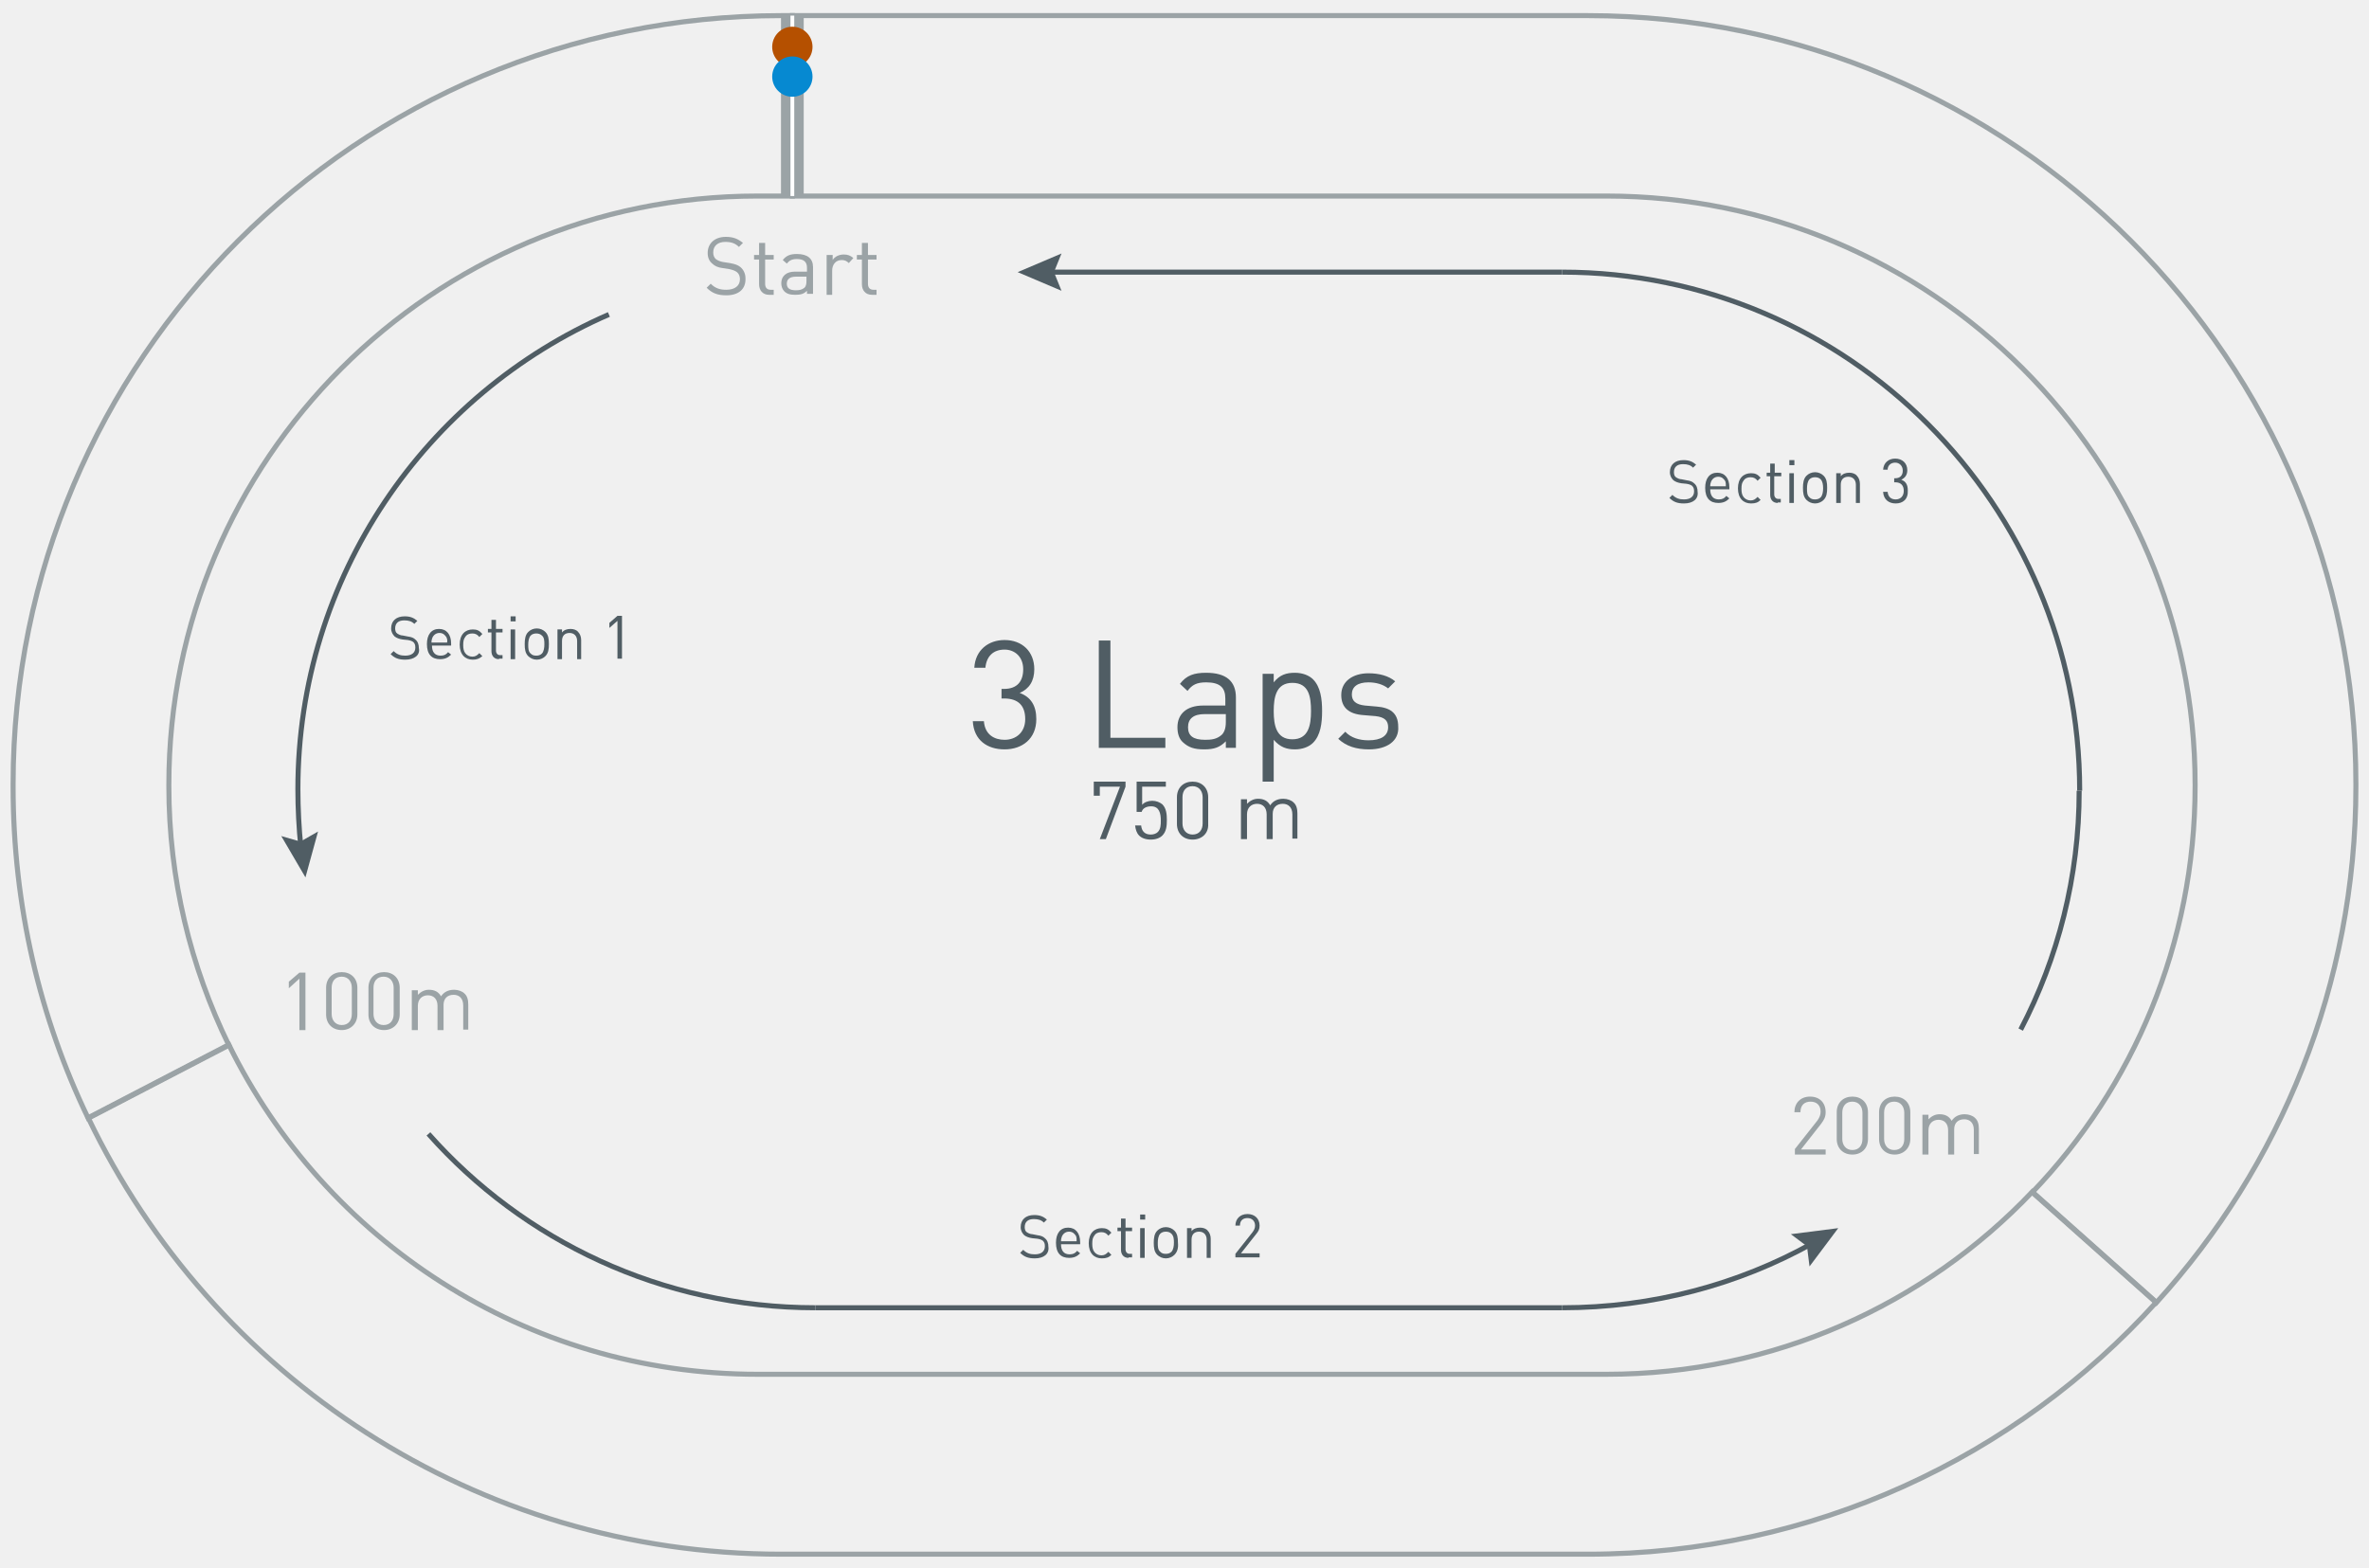
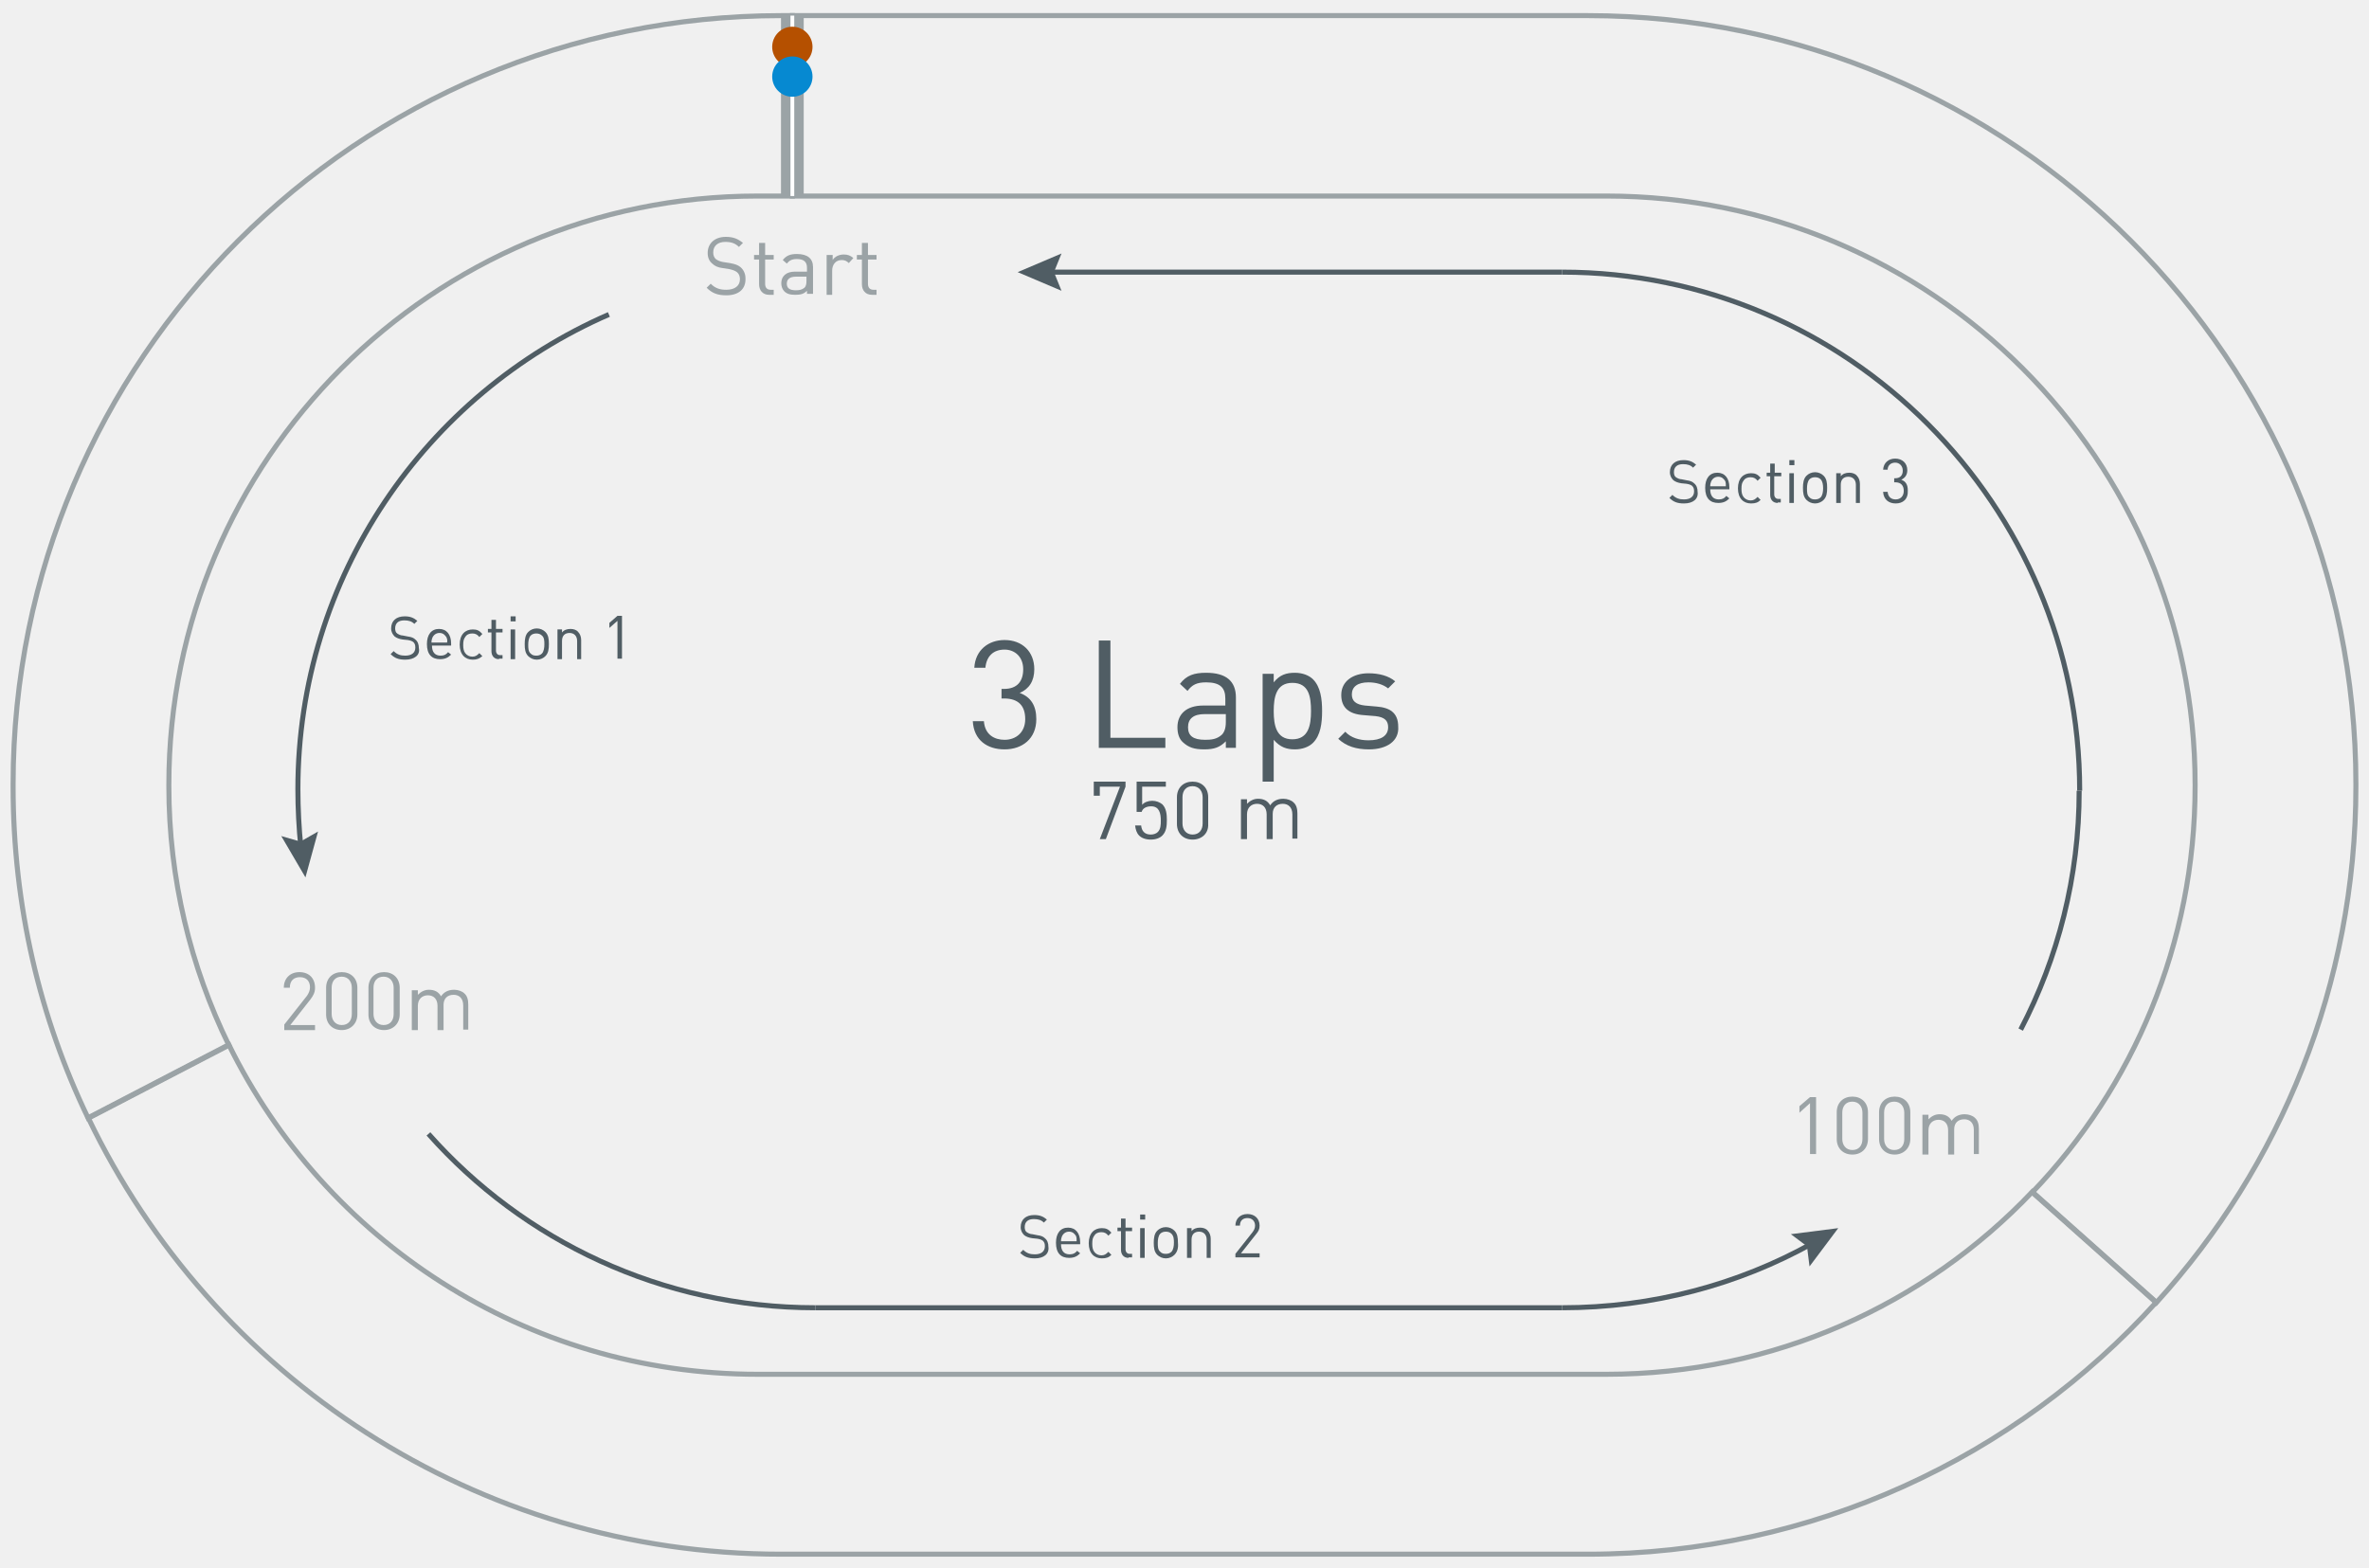
<svg xmlns="http://www.w3.org/2000/svg" version="1.1" x="0px" y="0px" viewBox="0 0 470 311" enable-background="new 0 0 470 311" xml:space="preserve">
  <g id="Layer_0">
    <g id="start">
      <g>
        <path fill="none" stroke="#9BA3A6" stroke-miterlimit="10" d="M318.7,272.7H150.3c-46.1,0-85.9-26.7-104.9-65.4l-27.9,14.5     c24.6,51.3,76.9,86.6,137.5,86.6H315c44.7,0,85-19.3,112.8-50l-24.6-21.9C381.9,258.9,351.9,272.7,318.7,272.7z" />
        <path fill="none" stroke="#9BA3A6" stroke-miterlimit="10" d="M33.5,156v-0.3c0-64.5,52.3-116.8,116.8-116.8h6.9V3.1H155     C70.9,3.1,2.6,71.4,2.6,155.6v0.5c0,23.6,5.3,45.9,14.9,65.8l27.9-14.5C37.8,191.8,33.5,174.4,33.5,156z" />
        <path fill="none" stroke="#9BA3A6" stroke-miterlimit="10" d="M467.4,155.6C467.4,71.4,399.1,3.1,315,3.1H157.2v35.8h161.5     c64.5,0,116.8,52.3,116.8,116.8v0.3c0,31.3-12.3,59.7-32.3,80.6l24.6,21.9c24.6-27.1,39.6-63,39.6-102.5V155.6z" />
        <g>
          <line fill="none" stroke="#9BA3A6" stroke-width="4.507" stroke-miterlimit="10" x1="157.2" y1="38.9" x2="157.2" y2="3.1" />
          <line fill="none" stroke="#FFFFFF" stroke-width="0.751" stroke-miterlimit="10" x1="157.2" y1="38.9" x2="157.2" y2="3.1" />
        </g>
      </g>
      <circle fill="#B55000" cx="157.2" cy="9.3" r="4" />
      <circle fill="#0689D1" cx="157.2" cy="15.2" r="4" />
    </g>
    <g>
      <g>
        <path fill="#505D64" d="M199.3,148.7c-3.4,0-6.1-1.8-6.3-5.6h2.2c0.2,2.7,2.1,3.7,4.1,3.7c2.3,0,4.1-1.5,4.1-4.1     c0-2.6-1.3-4.1-4.2-4.1h-0.5v-1.9h0.5c2.6,0,3.8-1.5,3.8-3.9c0-2.5-1.7-3.9-3.7-3.9c-2.3,0-3.6,1.4-3.8,3.6h-2.2     c0.2-3.5,2.8-5.5,6-5.5c3.5,0,5.9,2.3,5.9,5.8c0,2.3-1,3.9-2.9,4.7c2.2,0.8,3.3,2.5,3.3,5.2C205.6,146.6,202.8,148.7,199.3,148.7     z" />
        <path fill="#505D64" d="M218,148.5v-21.4h2.3v19.3h10.9v2H218z" />
        <path fill="#505D64" d="M243.2,148.5v-1.4c-1.2,1.2-2.3,1.6-4.3,1.6c-2,0-3.1-0.4-4.2-1.4c-0.8-0.7-1.1-1.8-1.1-3     c0-2.6,1.8-4.3,5.1-4.3h4.4v-1.4c0-2.1-1-3.2-3.8-3.2c-1.9,0-2.8,0.5-3.7,1.7l-1.5-1.4c1.3-1.7,2.8-2.2,5.2-2.2     c4,0,5.9,1.7,5.9,4.9v10H243.2z M243.2,141.7H239c-2.2,0-3.3,0.9-3.3,2.6c0,1.7,1,2.5,3.4,2.5c1.2,0,2.3-0.1,3.3-1     c0.5-0.5,0.8-1.3,0.8-2.5V141.7z" />
        <path fill="#505D64" d="M260.5,147.4c-0.8,0.8-2.1,1.3-3.6,1.3c-1.6,0-2.9-0.4-4.2-1.9v8.3h-2.2v-21.4h2.2v1.7     c1.2-1.5,2.5-1.9,4.2-1.9c1.5,0,2.8,0.5,3.6,1.3c1.5,1.5,1.8,3.9,1.8,6.3C262.3,143.5,262,145.9,260.5,147.4z M256.4,135.5     c-3.2,0-3.7,2.8-3.7,5.6s0.5,5.6,3.7,5.6c3.2,0,3.7-2.8,3.7-5.6S259.7,135.5,256.4,135.5z" />
        <path fill="#505D64" d="M271.6,148.7c-2.5,0-4.5-0.6-6.1-2.1l1.4-1.4c1.1,1.2,2.8,1.7,4.6,1.7c2.5,0,3.9-0.9,3.9-2.6     c0-1.3-0.7-2-2.5-2.2l-2.4-0.2c-2.9-0.2-4.4-1.5-4.4-4c0-2.7,2.3-4.3,5.4-4.3c2.1,0,4,0.5,5.3,1.6l-1.4,1.4     c-1-0.8-2.4-1.2-3.9-1.2c-2.2,0-3.3,0.9-3.3,2.4c0,1.3,0.8,2,2.6,2.2l2.3,0.2c2.6,0.2,4.3,1.2,4.3,4     C277.6,147,275.2,148.7,271.6,148.7z" />
      </g>
    </g>
    <g>
      <g>
        <path fill="#505D64" d="M219.4,166.5h-1.2l4-10.4h-4v1.8H217v-2.8h6.3v1L219.4,166.5z" />
        <path fill="#505D64" d="M230.6,165.8c-0.5,0.5-1.3,0.8-2.3,0.8c-1,0-1.8-0.3-2.3-0.8c-0.5-0.5-0.7-1.2-0.8-2h1.2     c0.1,1.1,0.7,1.8,1.9,1.8c0.6,0,1.1-0.2,1.4-0.5c0.6-0.6,0.6-1.5,0.6-2.3c0-1.4-0.3-2.8-1.9-2.8c-1,0-1.7,0.4-1.9,1.1h-1v-6h5.8     v1h-4.7v3.6c0.4-0.5,1.2-0.8,2-0.8c0.8,0,1.5,0.3,2,0.7c0.8,0.8,0.9,2,0.9,3.1C231.5,163.9,231.4,165,230.6,165.8z" />
        <path fill="#505D64" d="M236.6,166.6c-1.8,0-3.1-1.2-3.1-3.1v-5.3c0-1.9,1.3-3.1,3.1-3.1c1.8,0,3.1,1.2,3.1,3.1v5.3     C239.8,165.4,238.4,166.6,236.6,166.6z M238.6,158.2c0-1.2-0.7-2.2-2-2.2c-1.3,0-2,0.9-2,2.2v5.2c0,1.2,0.7,2.2,2,2.2     c1.3,0,2-0.9,2-2.2V158.2z" />
        <path fill="#505D64" d="M256.4,166.5v-4.9c0-1.4-0.8-2.1-1.9-2.1c-1.2,0-2,0.7-2,2v5h-1.2v-4.9c0-1.4-0.8-2.1-1.9-2.1     s-2,0.7-2,2.1v4.9h-1.2v-7.9h1.2v0.9c0.6-0.6,1.3-1,2.2-1c1.1,0,1.9,0.4,2.4,1.3c0.6-0.9,1.5-1.3,2.6-1.3c0.8,0,1.6,0.3,2,0.7     c0.6,0.5,0.8,1.3,0.8,2.2v5H256.4z" />
      </g>
    </g>
    <g>
      <g>
        <path fill="none" stroke="#505D64" stroke-miterlimit="10" d="M359.6,246.7c-14.7,8.2-31.7,12.8-49.7,12.8" />
        <g>
          <polygon fill="#505D64" points="355.3,244.9 358.5,247.3 359,251.3 364.7,243.7     " />
        </g>
      </g>
    </g>
    <path fill="none" stroke="#505D64" stroke-miterlimit="10" d="M161.8,259.5c-30.5,0-58-13.3-76.8-34.5" />
-     <path fill="none" stroke="#505D64" stroke-miterlimit="10" d="M309.9,259.5H161.8" />
+     <line fill="none" stroke="#505D64" stroke-miterlimit="10" x1="309.9" y1="259.5" x2="161.8" y2="259.5" />
    <g>
      <g>
        <path fill="none" stroke="#505D64" stroke-miterlimit="10" d="M59.7,168.2c-0.4-3.8-0.6-7.8-0.6-11.6" />
        <g>
          <polygon fill="#505D64" points="63.1,165 59.6,167 55.8,165.9 60.6,174.1     " />
        </g>
      </g>
    </g>
    <path fill="none" stroke="#505D64" stroke-miterlimit="10" d="M59.1,156.6c0-42.2,25.4-78.4,61.7-94.2" />
    <path fill="none" stroke="#505D64" stroke-miterlimit="10" d="M412.5,156.9c0,17.1-4.2,33.2-11.6,47.4" />
    <path fill="none" stroke="#505D64" stroke-miterlimit="10" d="M309.9,54c56.7,0,102.7,46.2,102.7,102.9" />
    <g>
      <g>
        <line fill="none" stroke="#505D64" stroke-miterlimit="10" x1="207.8" y1="54" x2="309.9" y2="54" />
        <g>
          <polygon fill="#505D64" points="210.6,57.7 209.1,54 210.6,50.3 201.9,54     " />
        </g>
      </g>
    </g>
    <g>
      <g>
        <path fill="#505D64" d="M80.4,130.9c-1.3,0-2.1-0.3-2.9-1.1l0.6-0.6c0.7,0.7,1.4,0.9,2.3,0.9c1.3,0,2-0.6,2-1.6     c0-0.5-0.1-0.8-0.4-1.1c-0.3-0.2-0.5-0.3-1.1-0.4l-1-0.1c-0.7-0.1-1.2-0.3-1.6-0.6c-0.4-0.4-0.7-0.9-0.7-1.6c0-1.5,1-2.4,2.7-2.4     c1.1,0,1.8,0.3,2.5,0.9l-0.6,0.6c-0.5-0.5-1.1-0.7-2-0.7c-1.2,0-1.8,0.6-1.8,1.6c0,0.4,0.1,0.8,0.4,1c0.3,0.2,0.7,0.4,1.1,0.4     l1,0.2c0.8,0.1,1.2,0.3,1.5,0.6c0.5,0.4,0.7,1,0.7,1.7C83.4,130,82.2,130.9,80.4,130.9z" />
        <path fill="#505D64" d="M85.7,128.1c0,1.3,0.6,2,1.7,2c0.7,0,1.1-0.2,1.5-0.7l0.6,0.5c-0.6,0.6-1.2,0.9-2.2,0.9     c-1.6,0-2.6-0.9-2.6-3c0-1.9,0.9-3,2.4-3c1.5,0,2.4,1.1,2.4,2.9v0.4H85.7z M88.6,126.5c-0.3-0.5-0.7-0.9-1.4-0.9     c-0.6,0-1.1,0.3-1.4,0.9c-0.1,0.3-0.2,0.5-0.2,1h3.1C88.8,127,88.7,126.8,88.6,126.5z" />
        <path fill="#505D64" d="M93.8,130.9c-1.5,0-2.6-1-2.6-3c0-2,1.1-3,2.6-3c0.8,0,1.3,0.2,1.9,0.9l-0.6,0.6     c-0.4-0.5-0.8-0.7-1.4-0.7c-0.6,0-1.1,0.2-1.4,0.7c-0.3,0.4-0.4,0.8-0.4,1.6c0,0.7,0.1,1.2,0.4,1.6c0.3,0.4,0.8,0.7,1.4,0.7     c0.6,0,0.9-0.2,1.4-0.7l0.6,0.6C95.1,130.7,94.6,130.9,93.8,130.9z" />
        <path fill="#505D64" d="M99,130.8c-1,0-1.5-0.7-1.5-1.6v-3.7h-0.7v-0.7h0.7v-1.8h0.9v1.8h1.3v0.7h-1.3v3.6c0,0.5,0.3,0.9,0.8,0.9     h0.5v0.7H99z" />
        <path fill="#505D64" d="M101.3,123.3v-1h1v1H101.3z M101.3,130.8v-5.9h0.9v5.9H101.3z" />
        <path fill="#505D64" d="M108.2,130.2c-0.4,0.4-1,0.7-1.7,0.7c-0.7,0-1.3-0.3-1.7-0.7c-0.6-0.6-0.7-1.4-0.7-2.4     c0-0.9,0.1-1.8,0.7-2.4c0.4-0.4,1-0.7,1.7-0.7c0.7,0,1.3,0.3,1.7,0.7c0.6,0.6,0.7,1.4,0.7,2.4     C108.9,128.8,108.8,129.6,108.2,130.2z M107.5,126.1c-0.3-0.3-0.7-0.4-1.1-0.4c-0.4,0-0.8,0.1-1.1,0.4c-0.4,0.4-0.5,1.2-0.5,1.8     c0,0.7,0,1.4,0.5,1.8c0.3,0.3,0.6,0.4,1.1,0.4c0.4,0,0.8-0.1,1.1-0.4c0.4-0.4,0.5-1.2,0.5-1.8C108,127.2,108,126.5,107.5,126.1z" />
        <path fill="#505D64" d="M114.5,130.8v-3.6c0-1-0.6-1.6-1.5-1.6s-1.5,0.5-1.5,1.6v3.6h-0.9v-5.9h0.9v0.6c0.4-0.5,1-0.7,1.7-0.7     c0.6,0,1.2,0.2,1.5,0.6c0.4,0.4,0.6,1,0.6,1.6v3.8H114.5z" />
        <path fill="#505D64" d="M122.5,130.8v-7.6l-1.6,1.4v-1l1.6-1.4h0.9v8.5H122.5z" />
      </g>
    </g>
    <g>
      <g>
        <path fill="#505D64" d="M205.3,249.7c-1.3,0-2.1-0.3-2.9-1.1l0.6-0.6c0.7,0.7,1.4,0.9,2.3,0.9c1.3,0,2-0.6,2-1.6     c0-0.5-0.1-0.8-0.4-1.1c-0.3-0.2-0.5-0.3-1.1-0.4l-1-0.1c-0.7-0.1-1.2-0.3-1.6-0.6c-0.4-0.4-0.7-0.9-0.7-1.6c0-1.5,1-2.4,2.7-2.4     c1.1,0,1.8,0.3,2.5,0.9l-0.6,0.6c-0.5-0.5-1.1-0.7-2-0.7c-1.2,0-1.8,0.6-1.8,1.6c0,0.4,0.1,0.8,0.4,1c0.3,0.2,0.7,0.4,1.1,0.4     l1,0.2c0.8,0.1,1.2,0.3,1.5,0.6c0.5,0.4,0.7,1,0.7,1.7C208.2,248.8,207.1,249.7,205.3,249.7z" />
        <path fill="#505D64" d="M210.5,246.9c0,1.3,0.6,2,1.7,2c0.7,0,1.1-0.2,1.5-0.7l0.6,0.5c-0.6,0.6-1.2,0.9-2.2,0.9     c-1.6,0-2.6-0.9-2.6-3c0-1.9,0.9-3,2.4-3c1.5,0,2.4,1.1,2.4,2.9v0.4H210.5z M213.5,245.3c-0.3-0.5-0.7-0.9-1.4-0.9     c-0.6,0-1.1,0.3-1.4,0.9c-0.1,0.3-0.2,0.5-0.2,1h3.1C213.6,245.8,213.6,245.6,213.5,245.3z" />
        <path fill="#505D64" d="M218.6,249.7c-1.5,0-2.6-1-2.6-3c0-2,1.1-3,2.6-3c0.8,0,1.3,0.2,1.9,0.9l-0.6,0.6     c-0.4-0.5-0.8-0.7-1.4-0.7c-0.6,0-1.1,0.2-1.4,0.7c-0.3,0.4-0.4,0.8-0.4,1.6c0,0.7,0.1,1.2,0.4,1.6c0.3,0.4,0.8,0.7,1.4,0.7     c0.6,0,0.9-0.2,1.4-0.7l0.6,0.6C220,249.5,219.5,249.7,218.6,249.7z" />
        <path fill="#505D64" d="M223.9,249.6c-1,0-1.5-0.7-1.5-1.6v-3.7h-0.7v-0.7h0.7v-1.8h0.9v1.8h1.3v0.7h-1.3v3.6     c0,0.5,0.3,0.9,0.8,0.9h0.5v0.7H223.9z" />
        <path fill="#505D64" d="M226.2,242v-1h1v1H226.2z M226.2,249.6v-5.9h0.9v5.9H226.2z" />
        <path fill="#505D64" d="M233,249c-0.4,0.4-1,0.7-1.7,0.7c-0.7,0-1.3-0.3-1.7-0.7c-0.6-0.6-0.7-1.4-0.7-2.4c0-0.9,0.1-1.8,0.7-2.4     c0.4-0.4,1-0.7,1.7-0.7c0.7,0,1.3,0.3,1.7,0.7c0.6,0.6,0.7,1.4,0.7,2.4C233.8,247.6,233.6,248.4,233,249z M232.4,244.8     c-0.3-0.3-0.7-0.4-1.1-0.4c-0.4,0-0.8,0.1-1.1,0.4c-0.4,0.4-0.5,1.2-0.5,1.8c0,0.7,0,1.4,0.5,1.8c0.3,0.3,0.6,0.4,1.1,0.4     c0.4,0,0.8-0.1,1.1-0.4c0.4-0.4,0.5-1.2,0.5-1.8C232.9,246,232.9,245.3,232.4,244.8z" />
        <path fill="#505D64" d="M239.4,249.6V246c0-1-0.6-1.6-1.5-1.6s-1.5,0.5-1.5,1.6v3.6h-0.9v-5.9h0.9v0.6c0.4-0.5,1-0.7,1.7-0.7     c0.6,0,1.2,0.2,1.5,0.6c0.4,0.4,0.6,1,0.6,1.6v3.8H239.4z" />
        <path fill="#505D64" d="M245.1,249.6v-0.8l3.4-4.3c0.3-0.4,0.5-0.8,0.5-1.3c0-0.9-0.6-1.5-1.5-1.5c-0.8,0-1.5,0.4-1.5,1.5h-0.9     c0-1.3,0.9-2.3,2.4-2.3c1.4,0,2.4,0.9,2.4,2.3c0,0.7-0.2,1.1-0.7,1.7l-3,3.8h3.7v0.8H245.1z" />
      </g>
    </g>
    <g>
      <g>
        <path fill="#505D64" d="M334.1,99.9c-1.3,0-2.1-0.3-2.9-1.1l0.6-0.6c0.7,0.7,1.4,0.9,2.3,0.9c1.3,0,2-0.6,2-1.6     c0-0.5-0.1-0.8-0.4-1.1c-0.3-0.2-0.5-0.3-1.1-0.4l-1-0.1c-0.7-0.1-1.2-0.3-1.6-0.6c-0.4-0.4-0.7-0.9-0.7-1.6c0-1.5,1-2.4,2.7-2.4     c1.1,0,1.8,0.3,2.5,0.9l-0.6,0.6c-0.5-0.5-1.1-0.7-2-0.7c-1.2,0-1.8,0.6-1.8,1.6c0,0.4,0.1,0.8,0.4,1s0.7,0.4,1.1,0.4l1,0.2     c0.8,0.1,1.2,0.3,1.5,0.6c0.5,0.4,0.7,1,0.7,1.7C337,99,335.9,99.9,334.1,99.9z" />
        <path fill="#505D64" d="M339.3,97.1c0,1.3,0.6,2,1.7,2c0.7,0,1.1-0.2,1.5-0.7l0.6,0.5c-0.6,0.6-1.2,0.9-2.2,0.9     c-1.6,0-2.6-0.9-2.6-3c0-1.9,0.9-3,2.4-3c1.5,0,2.4,1.1,2.4,2.9v0.4H339.3z M342.3,95.5c-0.3-0.5-0.7-0.9-1.4-0.9     c-0.6,0-1.1,0.3-1.4,0.9c-0.1,0.3-0.2,0.5-0.2,1h3.1C342.4,96,342.4,95.8,342.3,95.5z" />
        <path fill="#505D64" d="M347.4,99.9c-1.5,0-2.6-1-2.6-3c0-2,1.1-3,2.6-3c0.8,0,1.3,0.2,1.9,0.9l-0.6,0.6     c-0.4-0.5-0.8-0.7-1.4-0.7c-0.6,0-1.1,0.2-1.4,0.7c-0.3,0.4-0.4,0.8-0.4,1.6c0,0.7,0.1,1.2,0.4,1.6c0.3,0.4,0.8,0.7,1.4,0.7     c0.6,0,0.9-0.2,1.4-0.7l0.6,0.6C348.8,99.7,348.3,99.9,347.4,99.9z" />
        <path fill="#505D64" d="M352.7,99.8c-1,0-1.5-0.7-1.5-1.6v-3.7h-0.7v-0.7h0.7v-1.8h0.9v1.8h1.3v0.7H352v3.6     c0,0.5,0.3,0.9,0.8,0.9h0.5v0.7H352.7z" />
        <path fill="#505D64" d="M355,92.3v-1h1v1H355z M355,99.8v-5.9h0.9v5.9H355z" />
        <path fill="#505D64" d="M361.8,99.2c-0.4,0.4-1,0.7-1.7,0.7c-0.7,0-1.3-0.3-1.7-0.7c-0.6-0.6-0.7-1.4-0.7-2.4     c0-0.9,0.1-1.8,0.7-2.4c0.4-0.4,1-0.7,1.7-0.7c0.7,0,1.3,0.3,1.7,0.7c0.6,0.6,0.7,1.4,0.7,2.4C362.5,97.8,362.4,98.6,361.8,99.2z      M361.2,95.1c-0.3-0.3-0.7-0.4-1.1-0.4c-0.4,0-0.8,0.1-1.1,0.4c-0.4,0.4-0.5,1.2-0.5,1.8c0,0.7,0,1.4,0.5,1.8     c0.3,0.3,0.6,0.4,1.1,0.4c0.4,0,0.8-0.1,1.1-0.4c0.4-0.4,0.5-1.2,0.5-1.8C361.7,96.2,361.6,95.5,361.2,95.1z" />
        <path fill="#505D64" d="M368.2,99.8v-3.6c0-1-0.6-1.6-1.5-1.6s-1.5,0.5-1.5,1.6v3.6h-0.9v-5.9h0.9v0.6c0.4-0.5,1-0.7,1.7-0.7     c0.6,0,1.2,0.2,1.5,0.6c0.4,0.4,0.6,1,0.6,1.6v3.8H368.2z" />
        <path fill="#505D64" d="M376.1,99.9c-1.3,0-2.4-0.7-2.5-2.3h0.9c0.1,1.1,0.8,1.5,1.6,1.5c0.9,0,1.6-0.6,1.6-1.7     c0-1-0.5-1.7-1.7-1.7h-0.2v-0.8h0.2c1,0,1.5-0.6,1.5-1.5c0-1-0.7-1.6-1.5-1.6c-0.9,0-1.5,0.6-1.5,1.4h-0.9     c0.1-1.4,1.1-2.2,2.4-2.2c1.4,0,2.4,0.9,2.4,2.3c0,0.9-0.4,1.5-1.2,1.9c0.9,0.3,1.3,1,1.3,2.1C378.6,99.1,377.5,99.9,376.1,99.9z     " />
      </g>
    </g>
  </g>
  <g id="Label">
    <g>
      <path fill="#9BA3A6" d="M144.1,58.6c-1.7,0-2.8-0.4-3.9-1.5l0.8-0.8c0.9,0.9,1.8,1.2,3.1,1.2c1.7,0,2.7-0.8,2.7-2.1    c0-0.6-0.2-1.1-0.6-1.4c-0.4-0.3-0.7-0.4-1.5-0.6l-1.3-0.2c-0.9-0.1-1.6-0.4-2.1-0.9c-0.6-0.5-0.9-1.2-0.9-2.1    c0-1.9,1.4-3.2,3.6-3.2c1.5,0,2.4,0.4,3.4,1.2l-0.8,0.8c-0.7-0.7-1.5-1-2.7-1c-1.5,0-2.4,0.8-2.4,2.1c0,0.6,0.2,1,0.5,1.3    c0.4,0.3,0.9,0.5,1.5,0.6l1.3,0.2c1.1,0.2,1.6,0.4,2.1,0.8c0.6,0.5,1,1.3,1,2.2C148,57.4,146.5,58.6,144.1,58.6z" />
      <path fill="#9BA3A6" d="M152.6,58.5c-1.3,0-2-0.9-2-2.1v-4.9h-1v-0.9h1v-2.4h1.2v2.4h1.7v0.9h-1.7v4.8c0,0.7,0.3,1.2,1.1,1.2h0.6    v1H152.6z" />
      <path fill="#9BA3A6" d="M160.1,58.5v-0.8c-0.6,0.6-1.2,0.8-2.3,0.8c-1.1,0-1.7-0.2-2.2-0.7c-0.4-0.4-0.6-1-0.6-1.6    c0-1.4,1-2.3,2.7-2.3h2.4v-0.8c0-1.1-0.6-1.7-2-1.7c-1,0-1.5,0.3-2,0.9l-0.8-0.7c0.7-0.9,1.5-1.2,2.8-1.2c2.1,0,3.2,0.9,3.2,2.6    v5.3H160.1z M160.1,54.9h-2.2c-1.2,0-1.8,0.5-1.8,1.4c0,0.9,0.6,1.3,1.8,1.3c0.7,0,1.2-0.1,1.7-0.5c0.3-0.3,0.4-0.7,0.4-1.4V54.9z    " />
      <path fill="#9BA3A6" d="M168.4,52.2c-0.4-0.4-0.8-0.6-1.4-0.6c-1.2,0-1.9,0.9-1.9,2.1v4.8H164v-7.9h1.2v1c0.4-0.7,1.3-1.1,2.2-1.1    c0.8,0,1.3,0.2,1.9,0.7L168.4,52.2z" />
      <path fill="#9BA3A6" d="M173,58.5c-1.3,0-2-0.9-2-2.1v-4.9h-1v-0.9h1v-2.4h1.2v2.4h1.7v0.9h-1.7v4.8c0,0.7,0.3,1.2,1.1,1.2h0.6v1    H173z" />
    </g>
    <g>
-       <path fill="#9BA3A6" d="M59.4,204.3v-10.1l-2.1,1.9v-1.3l2.1-1.8h1.2v11.4H59.4z" />
+       <path fill="#9BA3A6" d="M359.1,229v-10.1l-2.1,1.9v-1.3l2.1-1.8h1.2V229H359.1z" />
+       <path fill="#9BA3A6" d="M367.5,229.1c-1.8,0-3.1-1.2-3.1-3.1v-5.3c0-1.9,1.3-3.1,3.1-3.1c1.8,0,3.1,1.2,3.1,3.1v5.3    C370.6,227.9,369.3,229.1,367.5,229.1z M369.5,220.8c0-1.2-0.7-2.2-2-2.2s-2,0.9-2,2.2v5.2c0,1.2,0.7,2.2,2,2.2s2-0.9,2-2.2V220.8    z" />
+       <path fill="#9BA3A6" d="M375.9,229.1c-1.8,0-3.1-1.2-3.1-3.1v-5.3c0-1.9,1.3-3.1,3.1-3.1c1.8,0,3.1,1.2,3.1,3.1v5.3    C379,227.9,377.6,229.1,375.9,229.1z M377.8,220.8c0-1.2-0.7-2.2-2-2.2s-2,0.9-2,2.2v5.2c0,1.2,0.7,2.2,2,2.2s2-0.9,2-2.2V220.8z" />
+       <path fill="#9BA3A6" d="M391.6,229v-4.8c0-1.4-0.8-2.1-1.9-2.1c-1.2,0-2,0.7-2,2v5h-1.2v-4.8c0-1.4-0.8-2.1-1.9-2.1s-2,0.7-2,2.1    v4.8h-1.2v-7.9h1.2v0.9c0.6-0.6,1.3-1,2.2-1c1.1,0,1.9,0.4,2.4,1.3c0.6-0.9,1.5-1.3,2.6-1.3c0.8,0,1.6,0.3,2,0.7    c0.6,0.5,0.8,1.3,0.8,2.2v5H391.6z" />
+     </g>
+     <g>
+       <path fill="#9BA3A6" d="M56.4,204.3v-1l4.5-5.7c0.4-0.6,0.6-1.1,0.6-1.7c0-1.2-0.7-2-2-2c-1.1,0-2,0.6-2,2.1h-1.2    c0-1.8,1.2-3.1,3.1-3.1c1.9,0,3.1,1.2,3.1,3.1c0,0.9-0.3,1.5-0.9,2.3l-4,5.1h4.9v1H56.4z" />
      <path fill="#9BA3A6" d="M67.8,204.4c-1.8,0-3.1-1.2-3.1-3.1v-5.3c0-1.9,1.3-3.1,3.1-3.1c1.8,0,3.1,1.2,3.1,3.1v5.3    C70.9,203.1,69.6,204.4,67.8,204.4z M69.8,196c0-1.2-0.7-2.2-2-2.2s-2,0.9-2,2.2v5.2c0,1.2,0.7,2.2,2,2.2s2-0.9,2-2.2V196z" />
      <path fill="#9BA3A6" d="M76.2,204.4c-1.8,0-3.1-1.2-3.1-3.1v-5.3c0-1.9,1.3-3.1,3.1-3.1c1.8,0,3.1,1.2,3.1,3.1v5.3    C79.3,203.1,78,204.4,76.2,204.4z M78.1,196c0-1.2-0.7-2.2-2-2.2s-2,0.9-2,2.2v5.2c0,1.2,0.7,2.2,2,2.2s2-0.9,2-2.2V196z" />
      <path fill="#9BA3A6" d="M91.9,204.3v-4.8c0-1.4-0.8-2.1-1.9-2.1c-1.2,0-2,0.7-2,2v5h-1.2v-4.8c0-1.4-0.8-2.1-1.9-2.1s-2,0.7-2,2.1    v4.8h-1.2v-7.9h1.2v0.9c0.6-0.6,1.3-1,2.2-1c1.1,0,1.9,0.4,2.4,1.3c0.6-0.9,1.5-1.3,2.6-1.3c0.8,0,1.6,0.3,2,0.7    c0.6,0.5,0.8,1.3,0.8,2.2v5H91.9z" />
    </g>
-     <g>
-       <path fill="#9BA3A6" d="M356.1,229v-1l4.5-5.7c0.4-0.6,0.6-1.1,0.6-1.7c0-1.2-0.7-2-2-2c-1.1,0-2,0.6-2,2.1h-1.2    c0-1.8,1.2-3.1,3.1-3.1c1.9,0,3.1,1.2,3.1,3.1c0,0.9-0.3,1.5-0.9,2.3l-4,5.1h4.9v1H356.1z" />
-       <path fill="#9BA3A6" d="M367.5,229.1c-1.8,0-3.1-1.2-3.1-3.1v-5.3c0-1.9,1.3-3.1,3.1-3.1c1.8,0,3.1,1.2,3.1,3.1v5.3    C370.6,227.9,369.3,229.1,367.5,229.1z M369.5,220.8c0-1.2-0.7-2.2-2-2.2s-2,0.9-2,2.2v5.2c0,1.2,0.7,2.2,2,2.2s2-0.9,2-2.2V220.8    z" />
-       <path fill="#9BA3A6" d="M375.9,229.1c-1.8,0-3.1-1.2-3.1-3.1v-5.3c0-1.9,1.3-3.1,3.1-3.1c1.8,0,3.1,1.2,3.1,3.1v5.3    C379,227.9,377.6,229.1,375.9,229.1z M377.8,220.8c0-1.2-0.7-2.2-2-2.2s-2,0.9-2,2.2v5.2c0,1.2,0.7,2.2,2,2.2s2-0.9,2-2.2V220.8z" />
-       <path fill="#9BA3A6" d="M391.6,229v-4.8c0-1.4-0.8-2.1-1.9-2.1c-1.2,0-2,0.7-2,2v5h-1.2v-4.8c0-1.4-0.8-2.1-1.9-2.1s-2,0.7-2,2.1    v4.8h-1.2v-7.9h1.2v0.9c0.6-0.6,1.3-1,2.2-1c1.1,0,1.9,0.4,2.4,1.3c0.6-0.9,1.5-1.3,2.6-1.3c0.8,0,1.6,0.3,2,0.7    c0.6,0.5,0.8,1.3,0.8,2.2v5H391.6z" />
-     </g>
  </g>
</svg>
